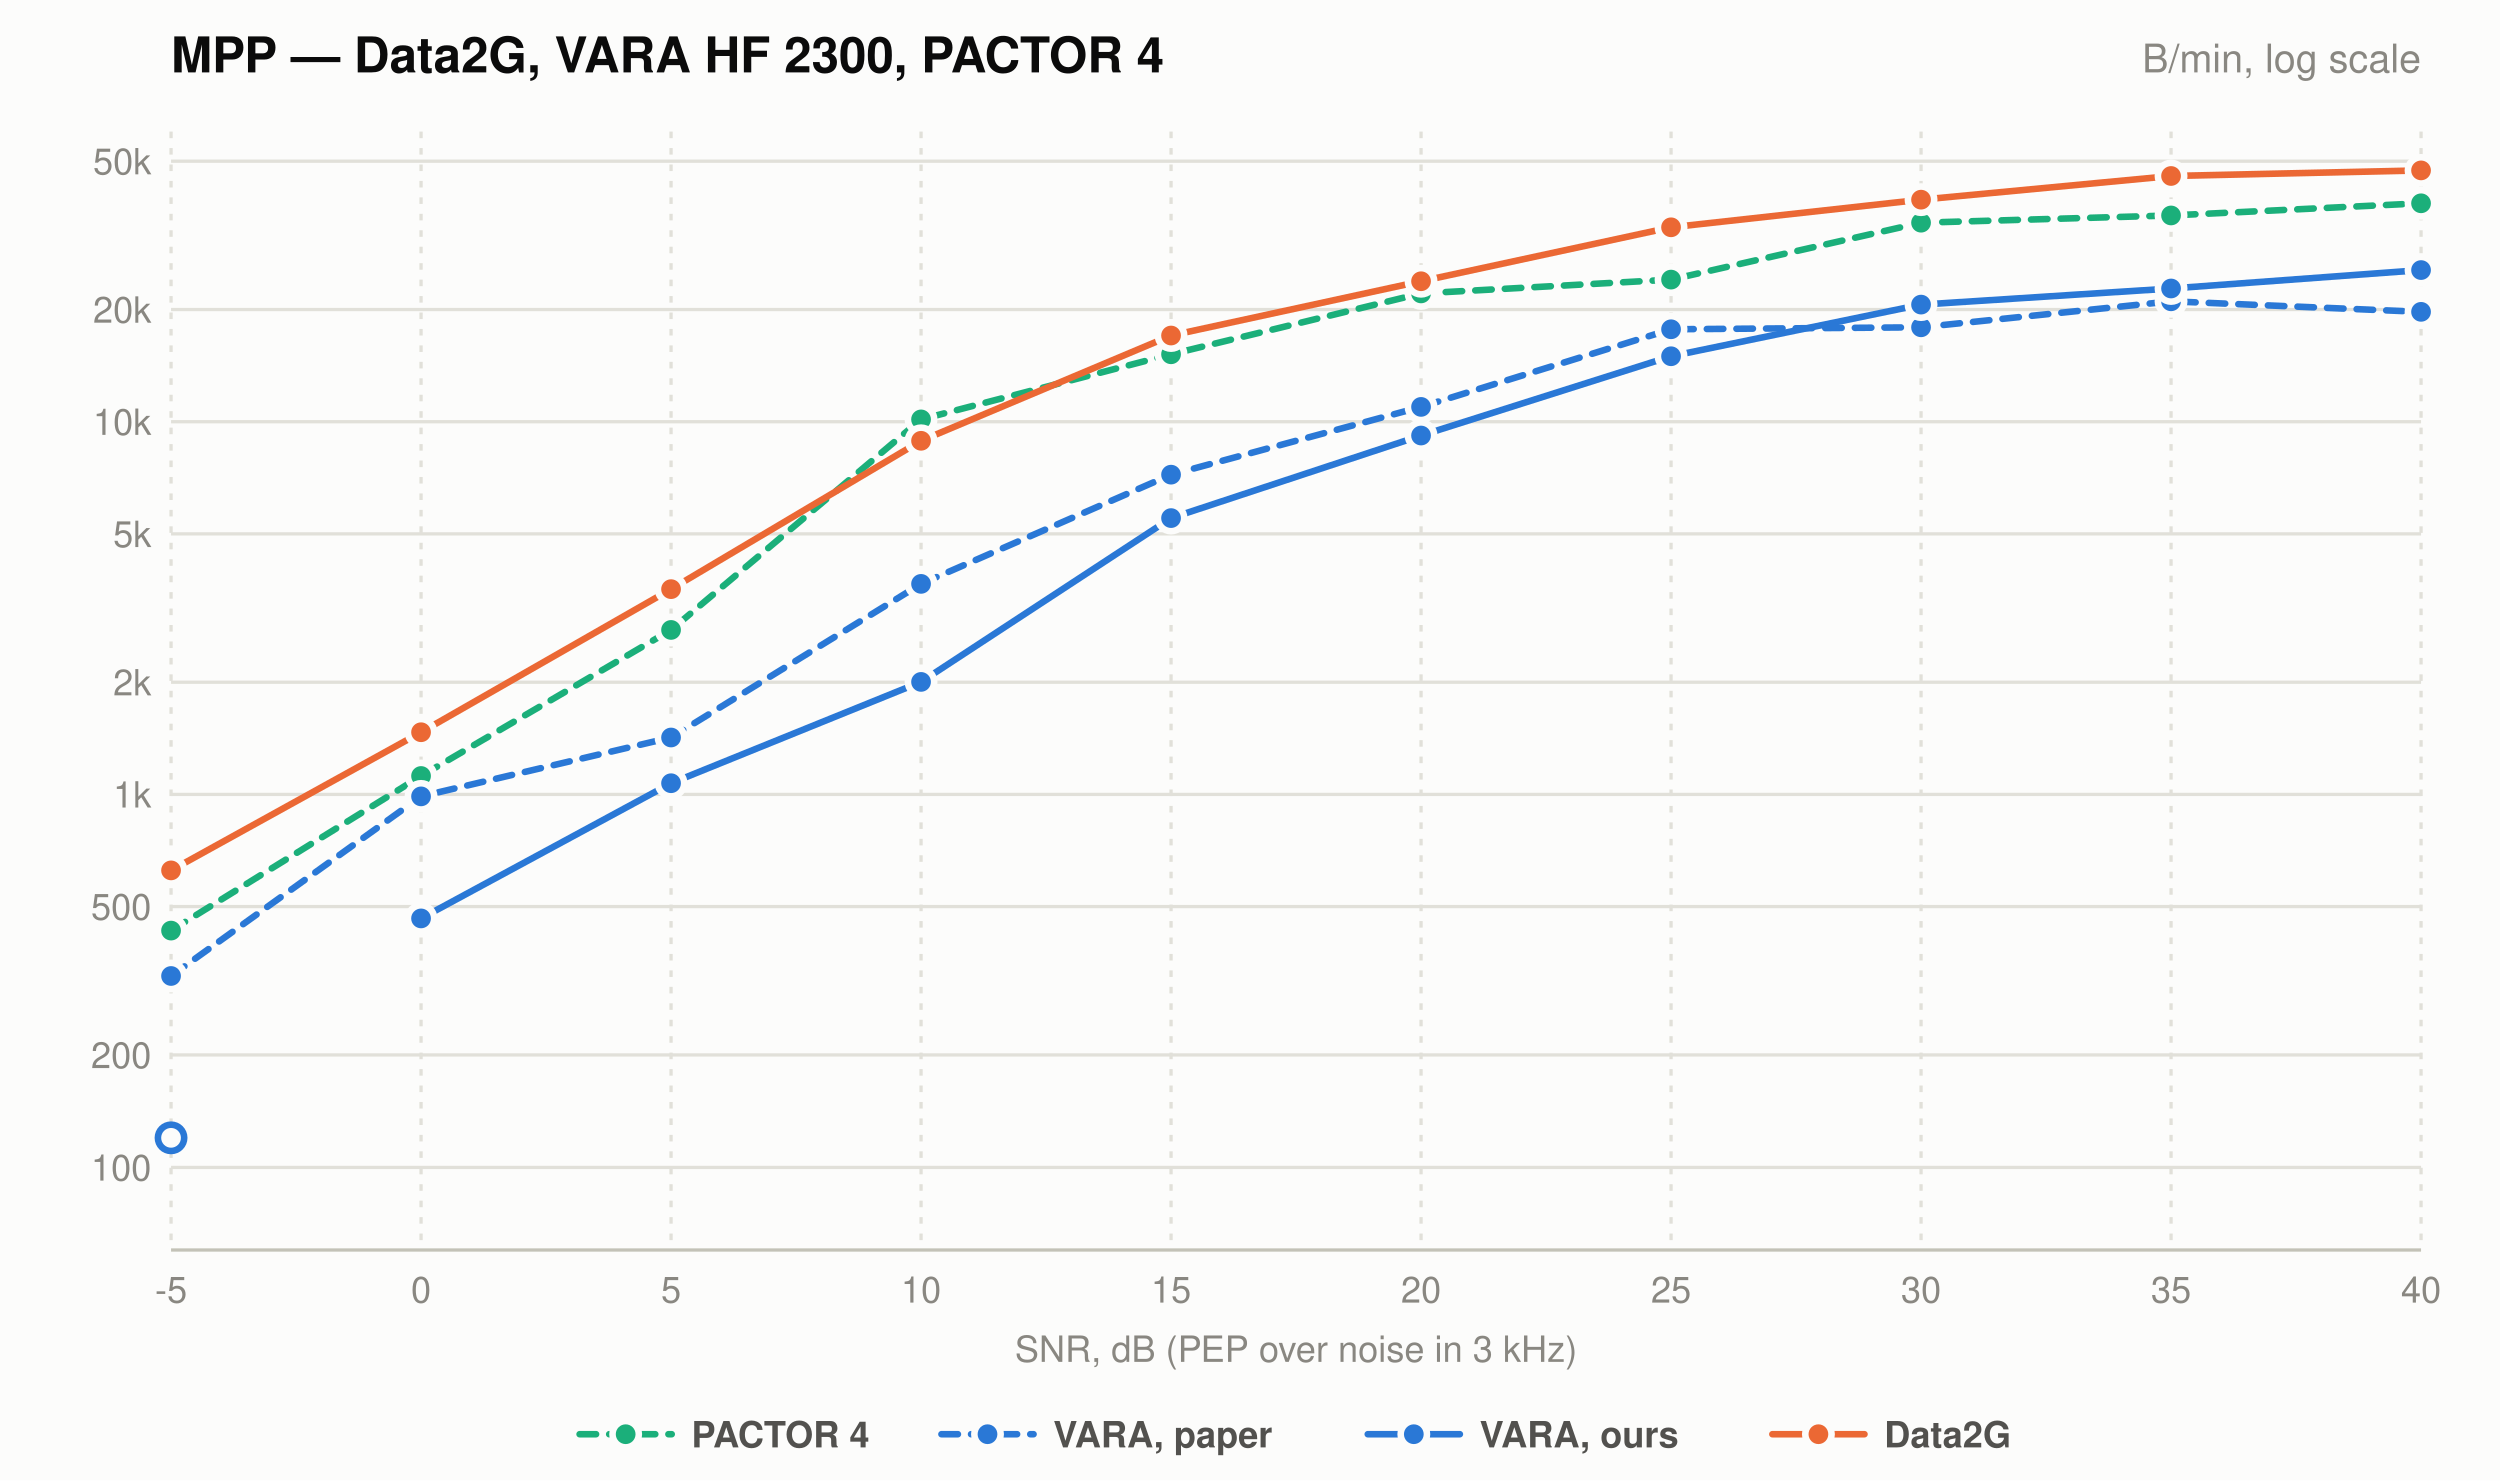
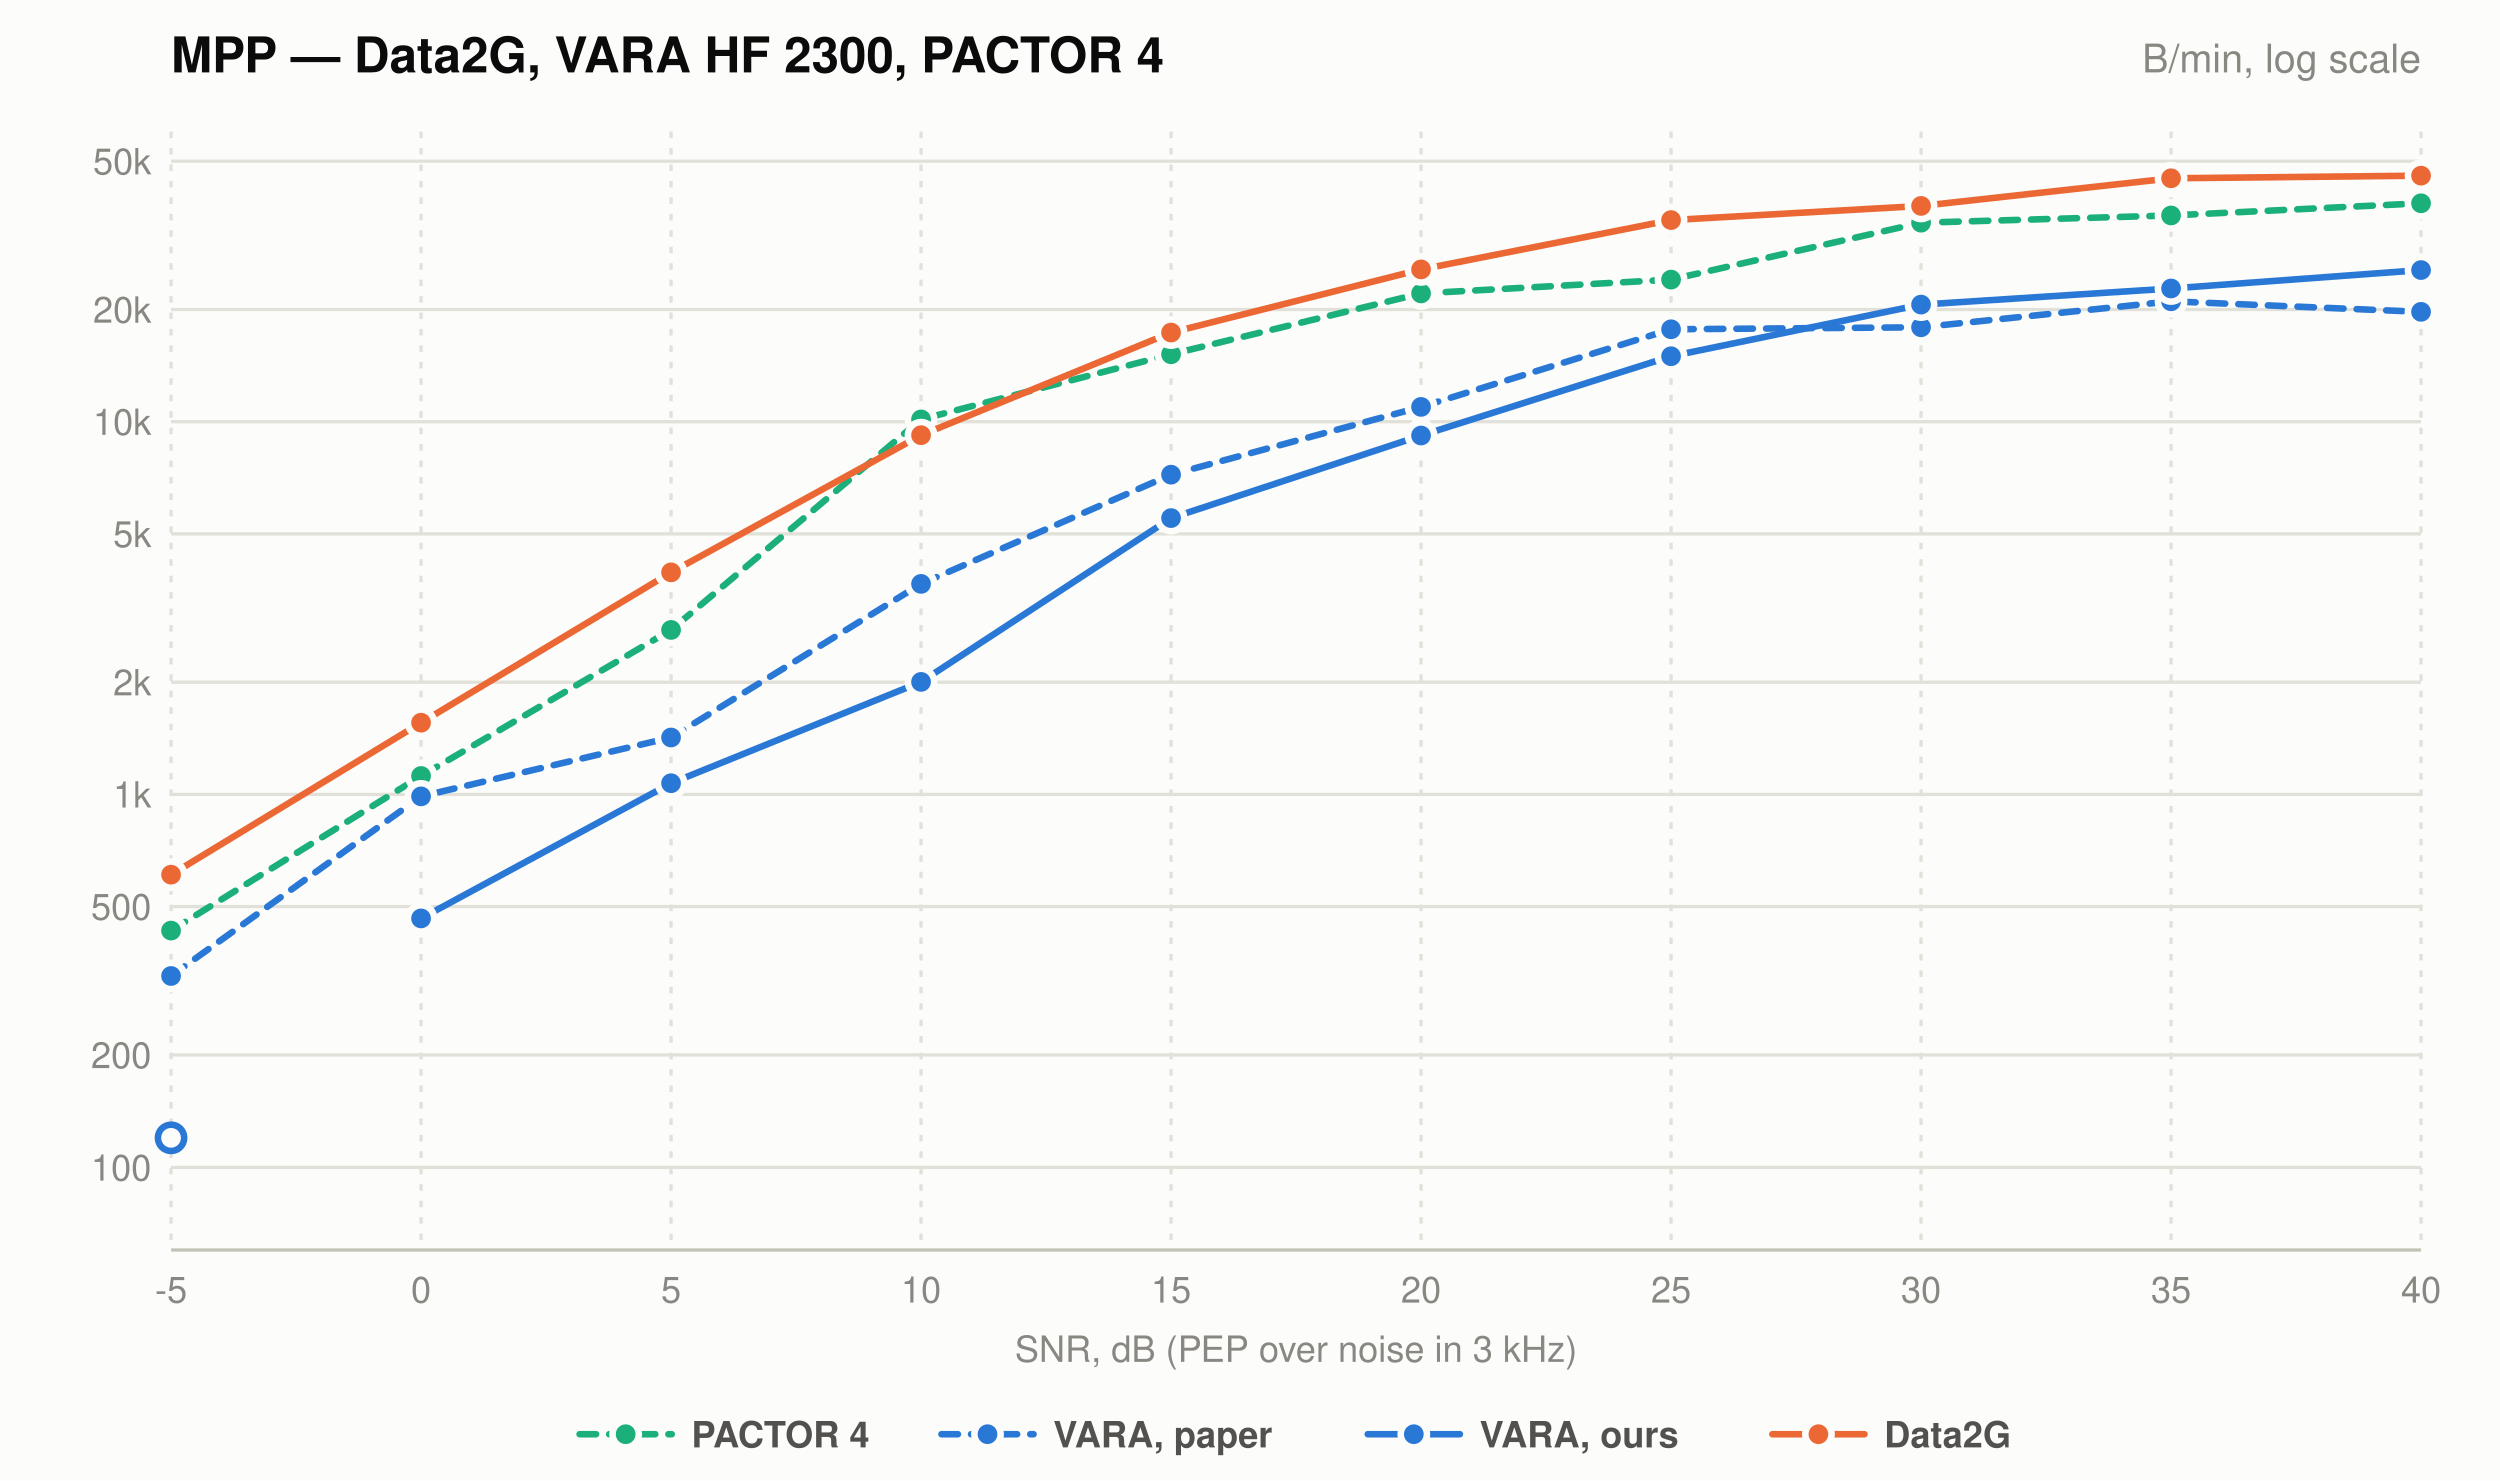
<svg xmlns="http://www.w3.org/2000/svg" viewBox="0 0 760 450" width="760" height="450" font-family="-apple-system, BlinkMacSystemFont, 'Segoe UI', Helvetica, Arial, sans-serif">
  <rect width="760" height="450" fill="#fcfcfb" />
  <text x="52" y="22" font-size="15" font-weight="600" fill="#0b0b0b">MPP — Data2G, VARA HF 2300, PACTOR 4</text>
  <text x="736" y="22" font-size="12" fill="#898781" text-anchor="end">B/min, log scale</text>
  <line x1="52" x2="736" y1="354.9" y2="354.9" stroke="#e1e0d9" />
  <text x="46" y="358.9" font-size="11" fill="#898781" text-anchor="end">100</text>
  <line x1="52" x2="736" y1="320.7" y2="320.7" stroke="#e1e0d9" />
  <text x="46" y="324.7" font-size="11" fill="#898781" text-anchor="end">200</text>
  <line x1="52" x2="736" y1="275.6" y2="275.6" stroke="#e1e0d9" />
  <text x="46" y="279.6" font-size="11" fill="#898781" text-anchor="end">500</text>
  <line x1="52" x2="736" y1="241.5" y2="241.5" stroke="#e1e0d9" />
  <text x="46" y="245.5" font-size="11" fill="#898781" text-anchor="end">1k</text>
  <line x1="52" x2="736" y1="207.4" y2="207.4" stroke="#e1e0d9" />
  <text x="46" y="211.4" font-size="11" fill="#898781" text-anchor="end">2k</text>
  <line x1="52" x2="736" y1="162.3" y2="162.3" stroke="#e1e0d9" />
  <text x="46" y="166.3" font-size="11" fill="#898781" text-anchor="end">5k</text>
  <line x1="52" x2="736" y1="128.2" y2="128.2" stroke="#e1e0d9" />
  <text x="46" y="132.2" font-size="11" fill="#898781" text-anchor="end">10k</text>
  <line x1="52" x2="736" y1="94.1" y2="94.1" stroke="#e1e0d9" />
  <text x="46" y="98.1" font-size="11" fill="#898781" text-anchor="end">20k</text>
  <line x1="52" x2="736" y1="49.0" y2="49.0" stroke="#e1e0d9" />
  <text x="46" y="53.0" font-size="11" fill="#898781" text-anchor="end">50k</text>
  <line x1="52.0" x2="52.0" y1="40" y2="380" stroke="#e1e0d9" stroke-dasharray="2 3" />
  <text x="52.0" y="396" font-size="11" fill="#898781" text-anchor="middle">-5</text>
  <line x1="128.0" x2="128.0" y1="40" y2="380" stroke="#e1e0d9" stroke-dasharray="2 3" />
  <text x="128.0" y="396" font-size="11" fill="#898781" text-anchor="middle">0</text>
  <line x1="204.0" x2="204.0" y1="40" y2="380" stroke="#e1e0d9" stroke-dasharray="2 3" />
  <text x="204.0" y="396" font-size="11" fill="#898781" text-anchor="middle">5</text>
  <line x1="280.0" x2="280.0" y1="40" y2="380" stroke="#e1e0d9" stroke-dasharray="2 3" />
  <text x="280.0" y="396" font-size="11" fill="#898781" text-anchor="middle">10</text>
  <line x1="356.0" x2="356.0" y1="40" y2="380" stroke="#e1e0d9" stroke-dasharray="2 3" />
  <text x="356.0" y="396" font-size="11" fill="#898781" text-anchor="middle">15</text>
  <line x1="432.0" x2="432.0" y1="40" y2="380" stroke="#e1e0d9" stroke-dasharray="2 3" />
  <text x="432.0" y="396" font-size="11" fill="#898781" text-anchor="middle">20</text>
  <line x1="508.0" x2="508.0" y1="40" y2="380" stroke="#e1e0d9" stroke-dasharray="2 3" />
  <text x="508.0" y="396" font-size="11" fill="#898781" text-anchor="middle">25</text>
  <line x1="584.0" x2="584.0" y1="40" y2="380" stroke="#e1e0d9" stroke-dasharray="2 3" />
  <text x="584.0" y="396" font-size="11" fill="#898781" text-anchor="middle">30</text>
  <line x1="660.0" x2="660.0" y1="40" y2="380" stroke="#e1e0d9" stroke-dasharray="2 3" />
  <text x="660.0" y="396" font-size="11" fill="#898781" text-anchor="middle">35</text>
  <line x1="736.0" x2="736.0" y1="40" y2="380" stroke="#e1e0d9" stroke-dasharray="2 3" />
  <text x="736.0" y="396" font-size="11" fill="#898781" text-anchor="middle">40</text>
  <line x1="52" x2="736" y1="380" y2="380" stroke="#c3c2b7" />
  <text x="394.0" y="414" font-size="11" fill="#898781" text-anchor="middle">SNR, dB (PEP over noise in 3 kHz)</text>
  <path d="M52.0,282.9L128.0,235.9L204.0,191.5L280.0,127.5L356.0,107.7L432.0,89.2L508.0,85.0L584.0,67.7L660.0,65.5L736.0,61.8" fill="none" stroke="#1baf7a" stroke-width="2" stroke-linejoin="round" stroke-linecap="round" stroke-dasharray="5 4" />
  <circle cx="52.0" cy="282.9" r="4" fill="#1baf7a" stroke="#fcfcfb" stroke-width="2" />
  <circle cx="128.0" cy="235.9" r="4" fill="#1baf7a" stroke="#fcfcfb" stroke-width="2" />
  <circle cx="204.0" cy="191.5" r="4" fill="#1baf7a" stroke="#fcfcfb" stroke-width="2" />
  <circle cx="280.0" cy="127.5" r="4" fill="#1baf7a" stroke="#fcfcfb" stroke-width="2" />
  <circle cx="356.0" cy="107.7" r="4" fill="#1baf7a" stroke="#fcfcfb" stroke-width="2" />
  <circle cx="432.0" cy="89.2" r="4" fill="#1baf7a" stroke="#fcfcfb" stroke-width="2" />
  <circle cx="508.0" cy="85.0" r="4" fill="#1baf7a" stroke="#fcfcfb" stroke-width="2" />
  <circle cx="584.0" cy="67.7" r="4" fill="#1baf7a" stroke="#fcfcfb" stroke-width="2" />
  <circle cx="660.0" cy="65.5" r="4" fill="#1baf7a" stroke="#fcfcfb" stroke-width="2" />
  <circle cx="736.0" cy="61.8" r="4" fill="#1baf7a" stroke="#fcfcfb" stroke-width="2" />
  <path d="M52.0,296.7L128.0,242.1L204.0,224.2L280.0,177.5L356.0,144.3L432.0,123.7L508.0,100.1L584.0,99.5L660.0,91.6L736.0,94.8" fill="none" stroke="#2a78d6" stroke-width="2" stroke-linejoin="round" stroke-linecap="round" stroke-dasharray="5 4" />
  <circle cx="52.0" cy="296.7" r="4" fill="#2a78d6" stroke="#fcfcfb" stroke-width="2" />
  <circle cx="128.0" cy="242.1" r="4" fill="#2a78d6" stroke="#fcfcfb" stroke-width="2" />
  <circle cx="204.0" cy="224.2" r="4" fill="#2a78d6" stroke="#fcfcfb" stroke-width="2" />
  <circle cx="280.0" cy="177.5" r="4" fill="#2a78d6" stroke="#fcfcfb" stroke-width="2" />
  <circle cx="356.0" cy="144.3" r="4" fill="#2a78d6" stroke="#fcfcfb" stroke-width="2" />
  <circle cx="432.0" cy="123.7" r="4" fill="#2a78d6" stroke="#fcfcfb" stroke-width="2" />
  <circle cx="508.0" cy="100.1" r="4" fill="#2a78d6" stroke="#fcfcfb" stroke-width="2" />
  <circle cx="584.0" cy="99.5" r="4" fill="#2a78d6" stroke="#fcfcfb" stroke-width="2" />
  <circle cx="660.0" cy="91.6" r="4" fill="#2a78d6" stroke="#fcfcfb" stroke-width="2" />
  <circle cx="736.0" cy="94.8" r="4" fill="#2a78d6" stroke="#fcfcfb" stroke-width="2" />
  <path d="M128.0,279.2L204.0,238.1L280.0,207.3L356.0,157.5L432.0,132.4L508.0,108.3L584.0,92.6L660.0,87.7L736.0,82.1" fill="none" stroke="#2a78d6" stroke-width="2" stroke-linejoin="round" stroke-linecap="round" />
  <circle cx="52.0" cy="345.9" r="4" fill="#fcfcfb" stroke="#2a78d6" stroke-width="2" />
  <circle cx="128.0" cy="279.2" r="4" fill="#2a78d6" stroke="#fcfcfb" stroke-width="2" />
  <circle cx="204.0" cy="238.1" r="4" fill="#2a78d6" stroke="#fcfcfb" stroke-width="2" />
  <circle cx="280.0" cy="207.3" r="4" fill="#2a78d6" stroke="#fcfcfb" stroke-width="2" />
  <circle cx="356.0" cy="157.5" r="4" fill="#2a78d6" stroke="#fcfcfb" stroke-width="2" />
  <circle cx="432.0" cy="132.4" r="4" fill="#2a78d6" stroke="#fcfcfb" stroke-width="2" />
  <circle cx="508.0" cy="108.3" r="4" fill="#2a78d6" stroke="#fcfcfb" stroke-width="2" />
  <circle cx="584.0" cy="92.6" r="4" fill="#2a78d6" stroke="#fcfcfb" stroke-width="2" />
  <circle cx="660.0" cy="87.7" r="4" fill="#2a78d6" stroke="#fcfcfb" stroke-width="2" />
  <circle cx="736.0" cy="82.1" r="4" fill="#2a78d6" stroke="#fcfcfb" stroke-width="2" />
-   <path d="M52.0,264.6L128.0,222.6L204.0,179.1L280.0,134.0L356.0,102.0L432.0,85.5L508.0,69.1L584.0,60.7L660.0,53.5L736.0,51.8" fill="none" stroke="#eb6834" stroke-width="2" stroke-linejoin="round" stroke-linecap="round" />
-   <circle cx="52.0" cy="264.6" r="4" fill="#eb6834" stroke="#fcfcfb" stroke-width="2" />
-   <circle cx="128.0" cy="222.6" r="4" fill="#eb6834" stroke="#fcfcfb" stroke-width="2" />
-   <circle cx="204.0" cy="179.1" r="4" fill="#eb6834" stroke="#fcfcfb" stroke-width="2" />
-   <circle cx="280.0" cy="134.0" r="4" fill="#eb6834" stroke="#fcfcfb" stroke-width="2" />
-   <circle cx="356.0" cy="102.0" r="4" fill="#eb6834" stroke="#fcfcfb" stroke-width="2" />
-   <circle cx="432.0" cy="85.5" r="4" fill="#eb6834" stroke="#fcfcfb" stroke-width="2" />
-   <circle cx="508.0" cy="69.1" r="4" fill="#eb6834" stroke="#fcfcfb" stroke-width="2" />
-   <circle cx="584.0" cy="60.7" r="4" fill="#eb6834" stroke="#fcfcfb" stroke-width="2" />
-   <circle cx="660.0" cy="53.5" r="4" fill="#eb6834" stroke="#fcfcfb" stroke-width="2" />
-   <circle cx="736.0" cy="51.8" r="4" fill="#eb6834" stroke="#fcfcfb" stroke-width="2" />
+   <path d="M52.0,265.9L128.0,219.7L204.0,174.0L280.0,132.3L356.0,101.1L432.0,81.9L508.0,66.9L584.0,62.6L660.0,54.2L736.0,53.4" fill="none" stroke="#eb6834" stroke-width="2" stroke-linejoin="round" stroke-linecap="round" />
+   <circle cx="52.0" cy="265.9" r="4" fill="#eb6834" stroke="#fcfcfb" stroke-width="2" />
+   <circle cx="128.0" cy="219.7" r="4" fill="#eb6834" stroke="#fcfcfb" stroke-width="2" />
+   <circle cx="204.0" cy="174.0" r="4" fill="#eb6834" stroke="#fcfcfb" stroke-width="2" />
+   <circle cx="280.0" cy="132.3" r="4" fill="#eb6834" stroke="#fcfcfb" stroke-width="2" />
+   <circle cx="356.0" cy="101.1" r="4" fill="#eb6834" stroke="#fcfcfb" stroke-width="2" />
+   <circle cx="432.0" cy="81.9" r="4" fill="#eb6834" stroke="#fcfcfb" stroke-width="2" />
+   <circle cx="508.0" cy="66.9" r="4" fill="#eb6834" stroke="#fcfcfb" stroke-width="2" />
+   <circle cx="584.0" cy="62.6" r="4" fill="#eb6834" stroke="#fcfcfb" stroke-width="2" />
+   <circle cx="660.0" cy="54.2" r="4" fill="#eb6834" stroke="#fcfcfb" stroke-width="2" />
+   <circle cx="736.0" cy="53.4" r="4" fill="#eb6834" stroke="#fcfcfb" stroke-width="2" />
  <line x1="176.2" x2="204.2" y1="436" y2="436" stroke="#1baf7a" stroke-width="2" stroke-linecap="round" stroke-dasharray="5 4" />
  <circle cx="190.2" cy="436" r="4" fill="#1baf7a" stroke="#fcfcfb" stroke-width="2" />
  <text x="210.2" y="440" font-size="11" font-weight="600" fill="#52514e">PACTOR 4</text>
  <line x1="286.2" x2="314.2" y1="436" y2="436" stroke="#2a78d6" stroke-width="2" stroke-linecap="round" stroke-dasharray="5 4" />
  <circle cx="300.2" cy="436" r="4" fill="#2a78d6" stroke="#fcfcfb" stroke-width="2" />
  <text x="320.2" y="440" font-size="11" font-weight="600" fill="#52514e">VARA, paper</text>
  <line x1="415.8" x2="443.8" y1="436" y2="436" stroke="#2a78d6" stroke-width="2" stroke-linecap="round" />
  <circle cx="429.8" cy="436" r="4" fill="#2a78d6" stroke="#fcfcfb" stroke-width="2" />
  <text x="449.8" y="440" font-size="11" font-weight="600" fill="#52514e">VARA, ours</text>
  <line x1="538.8" x2="566.8" y1="436" y2="436" stroke="#eb6834" stroke-width="2" stroke-linecap="round" />
  <circle cx="552.8" cy="436" r="4" fill="#eb6834" stroke="#fcfcfb" stroke-width="2" />
  <text x="572.8" y="440" font-size="11" font-weight="600" fill="#52514e">Data2G</text>
</svg>
